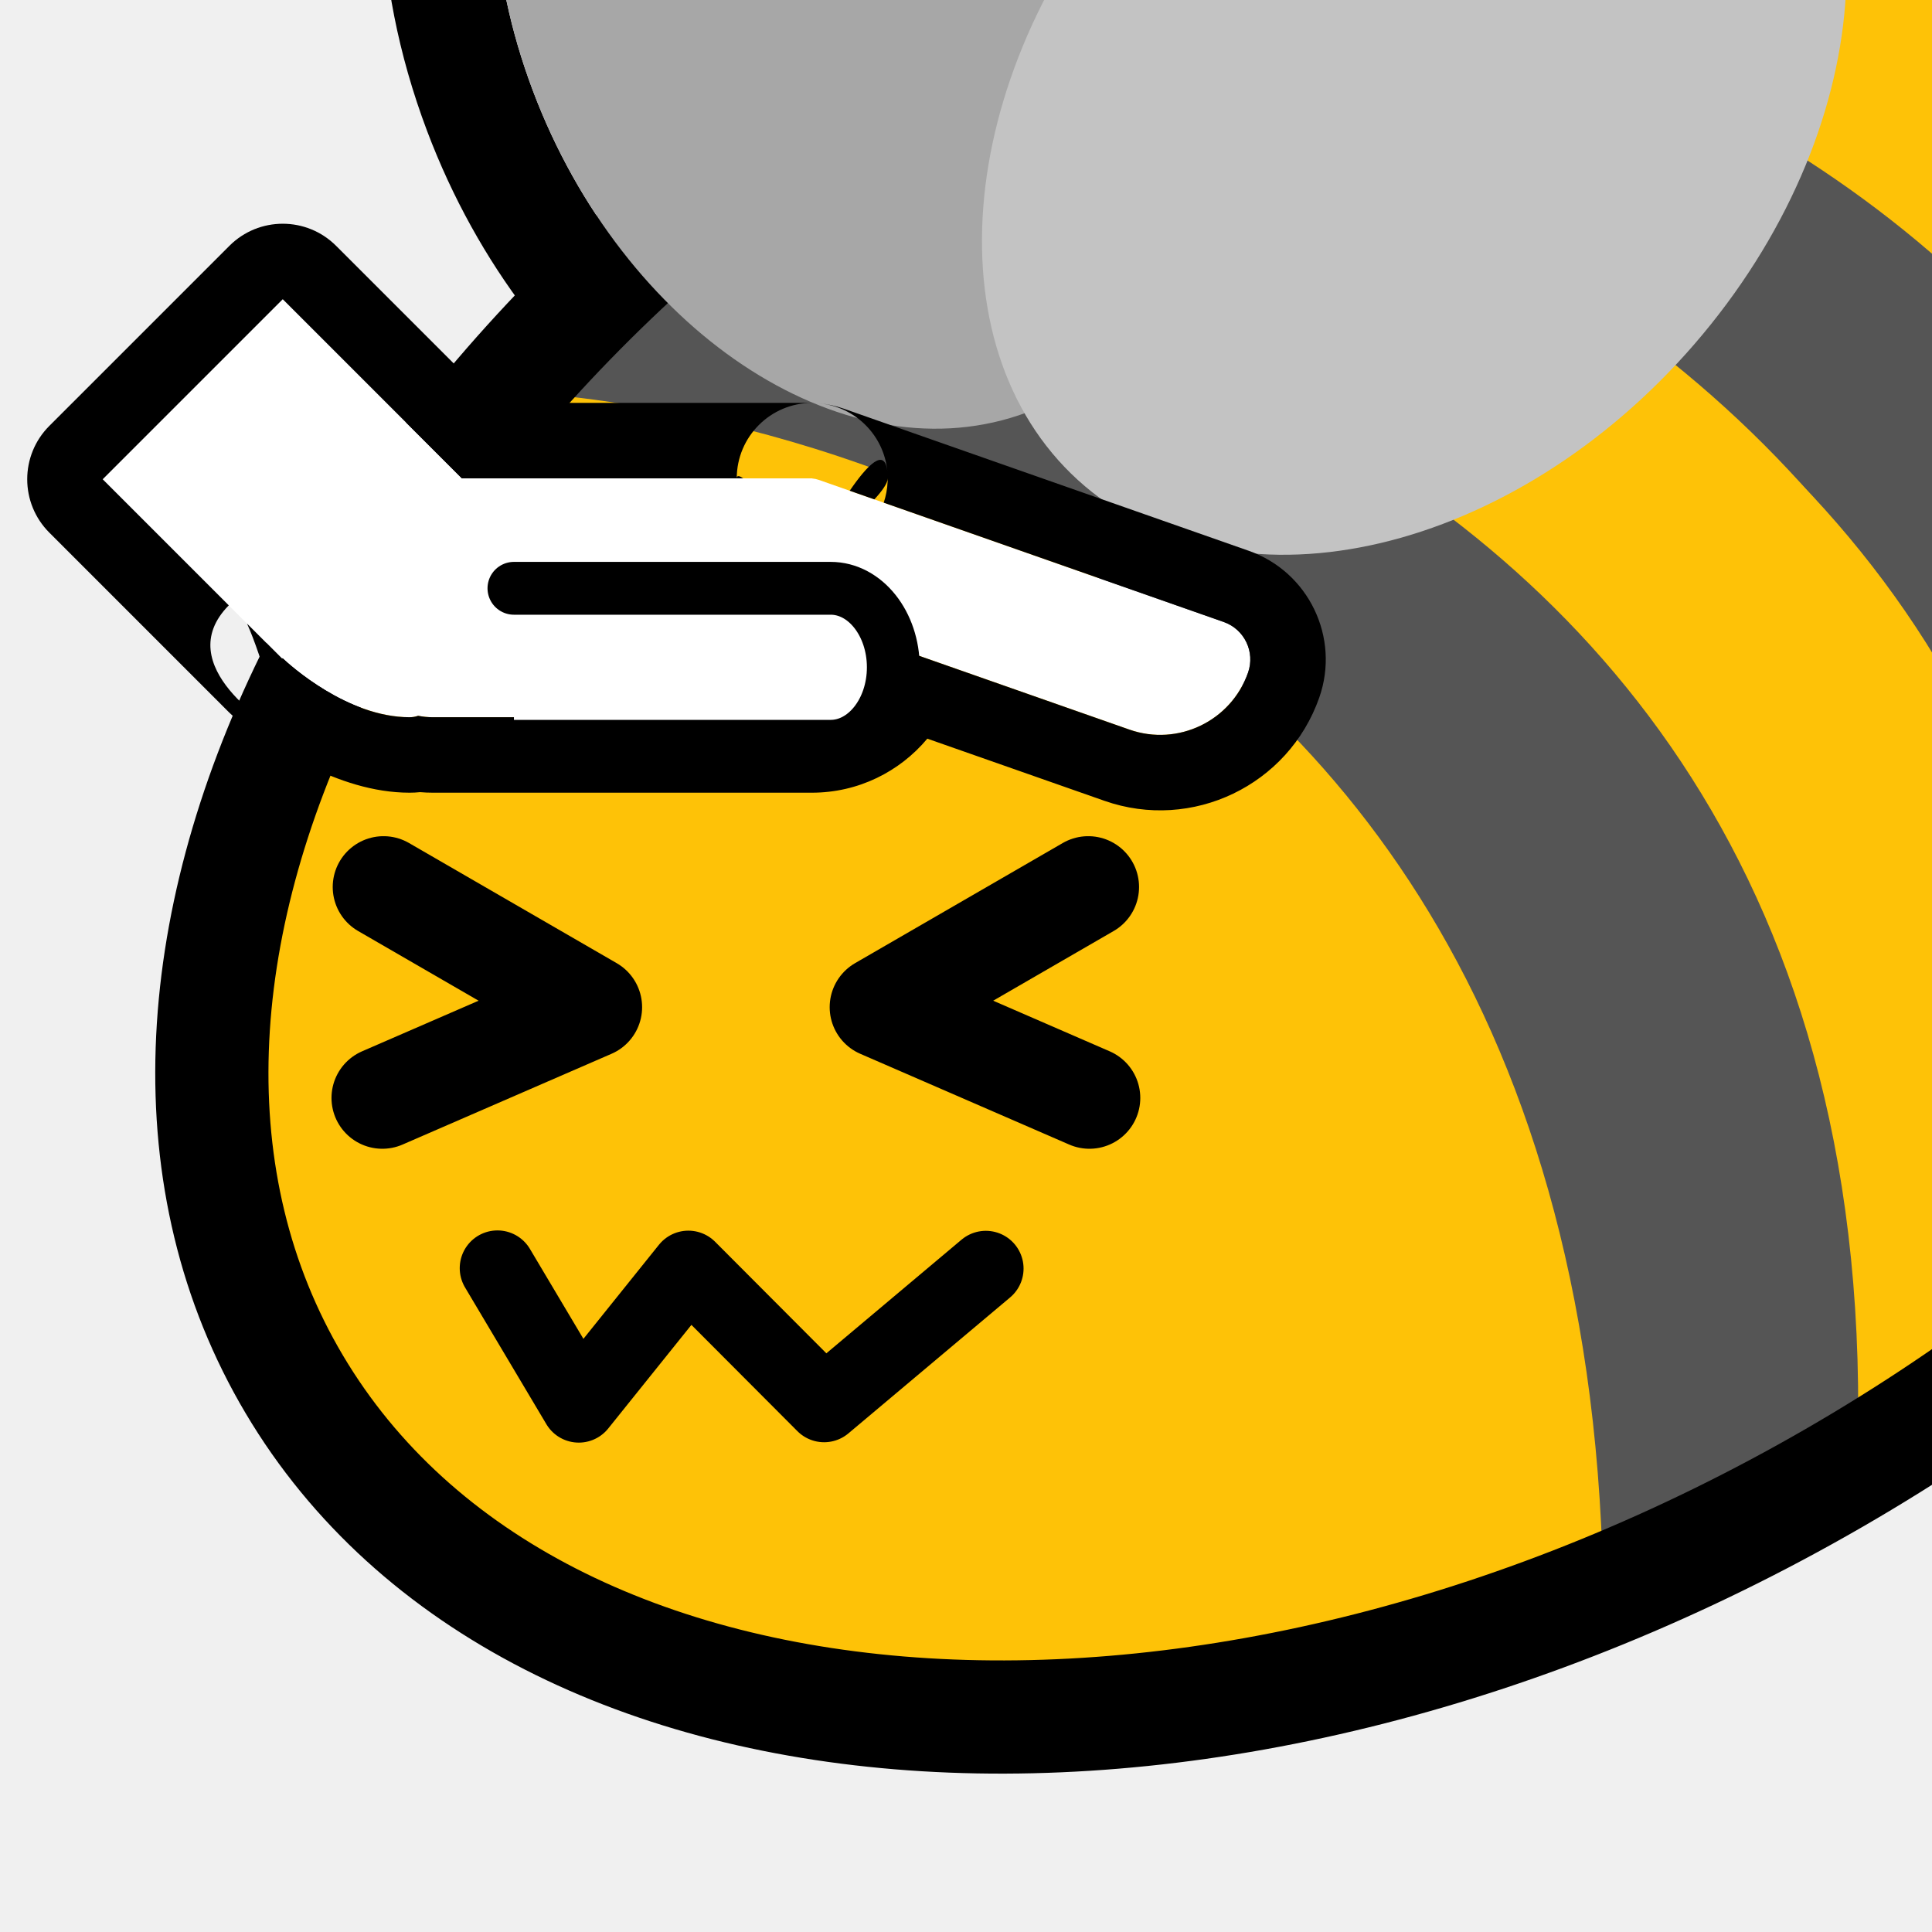
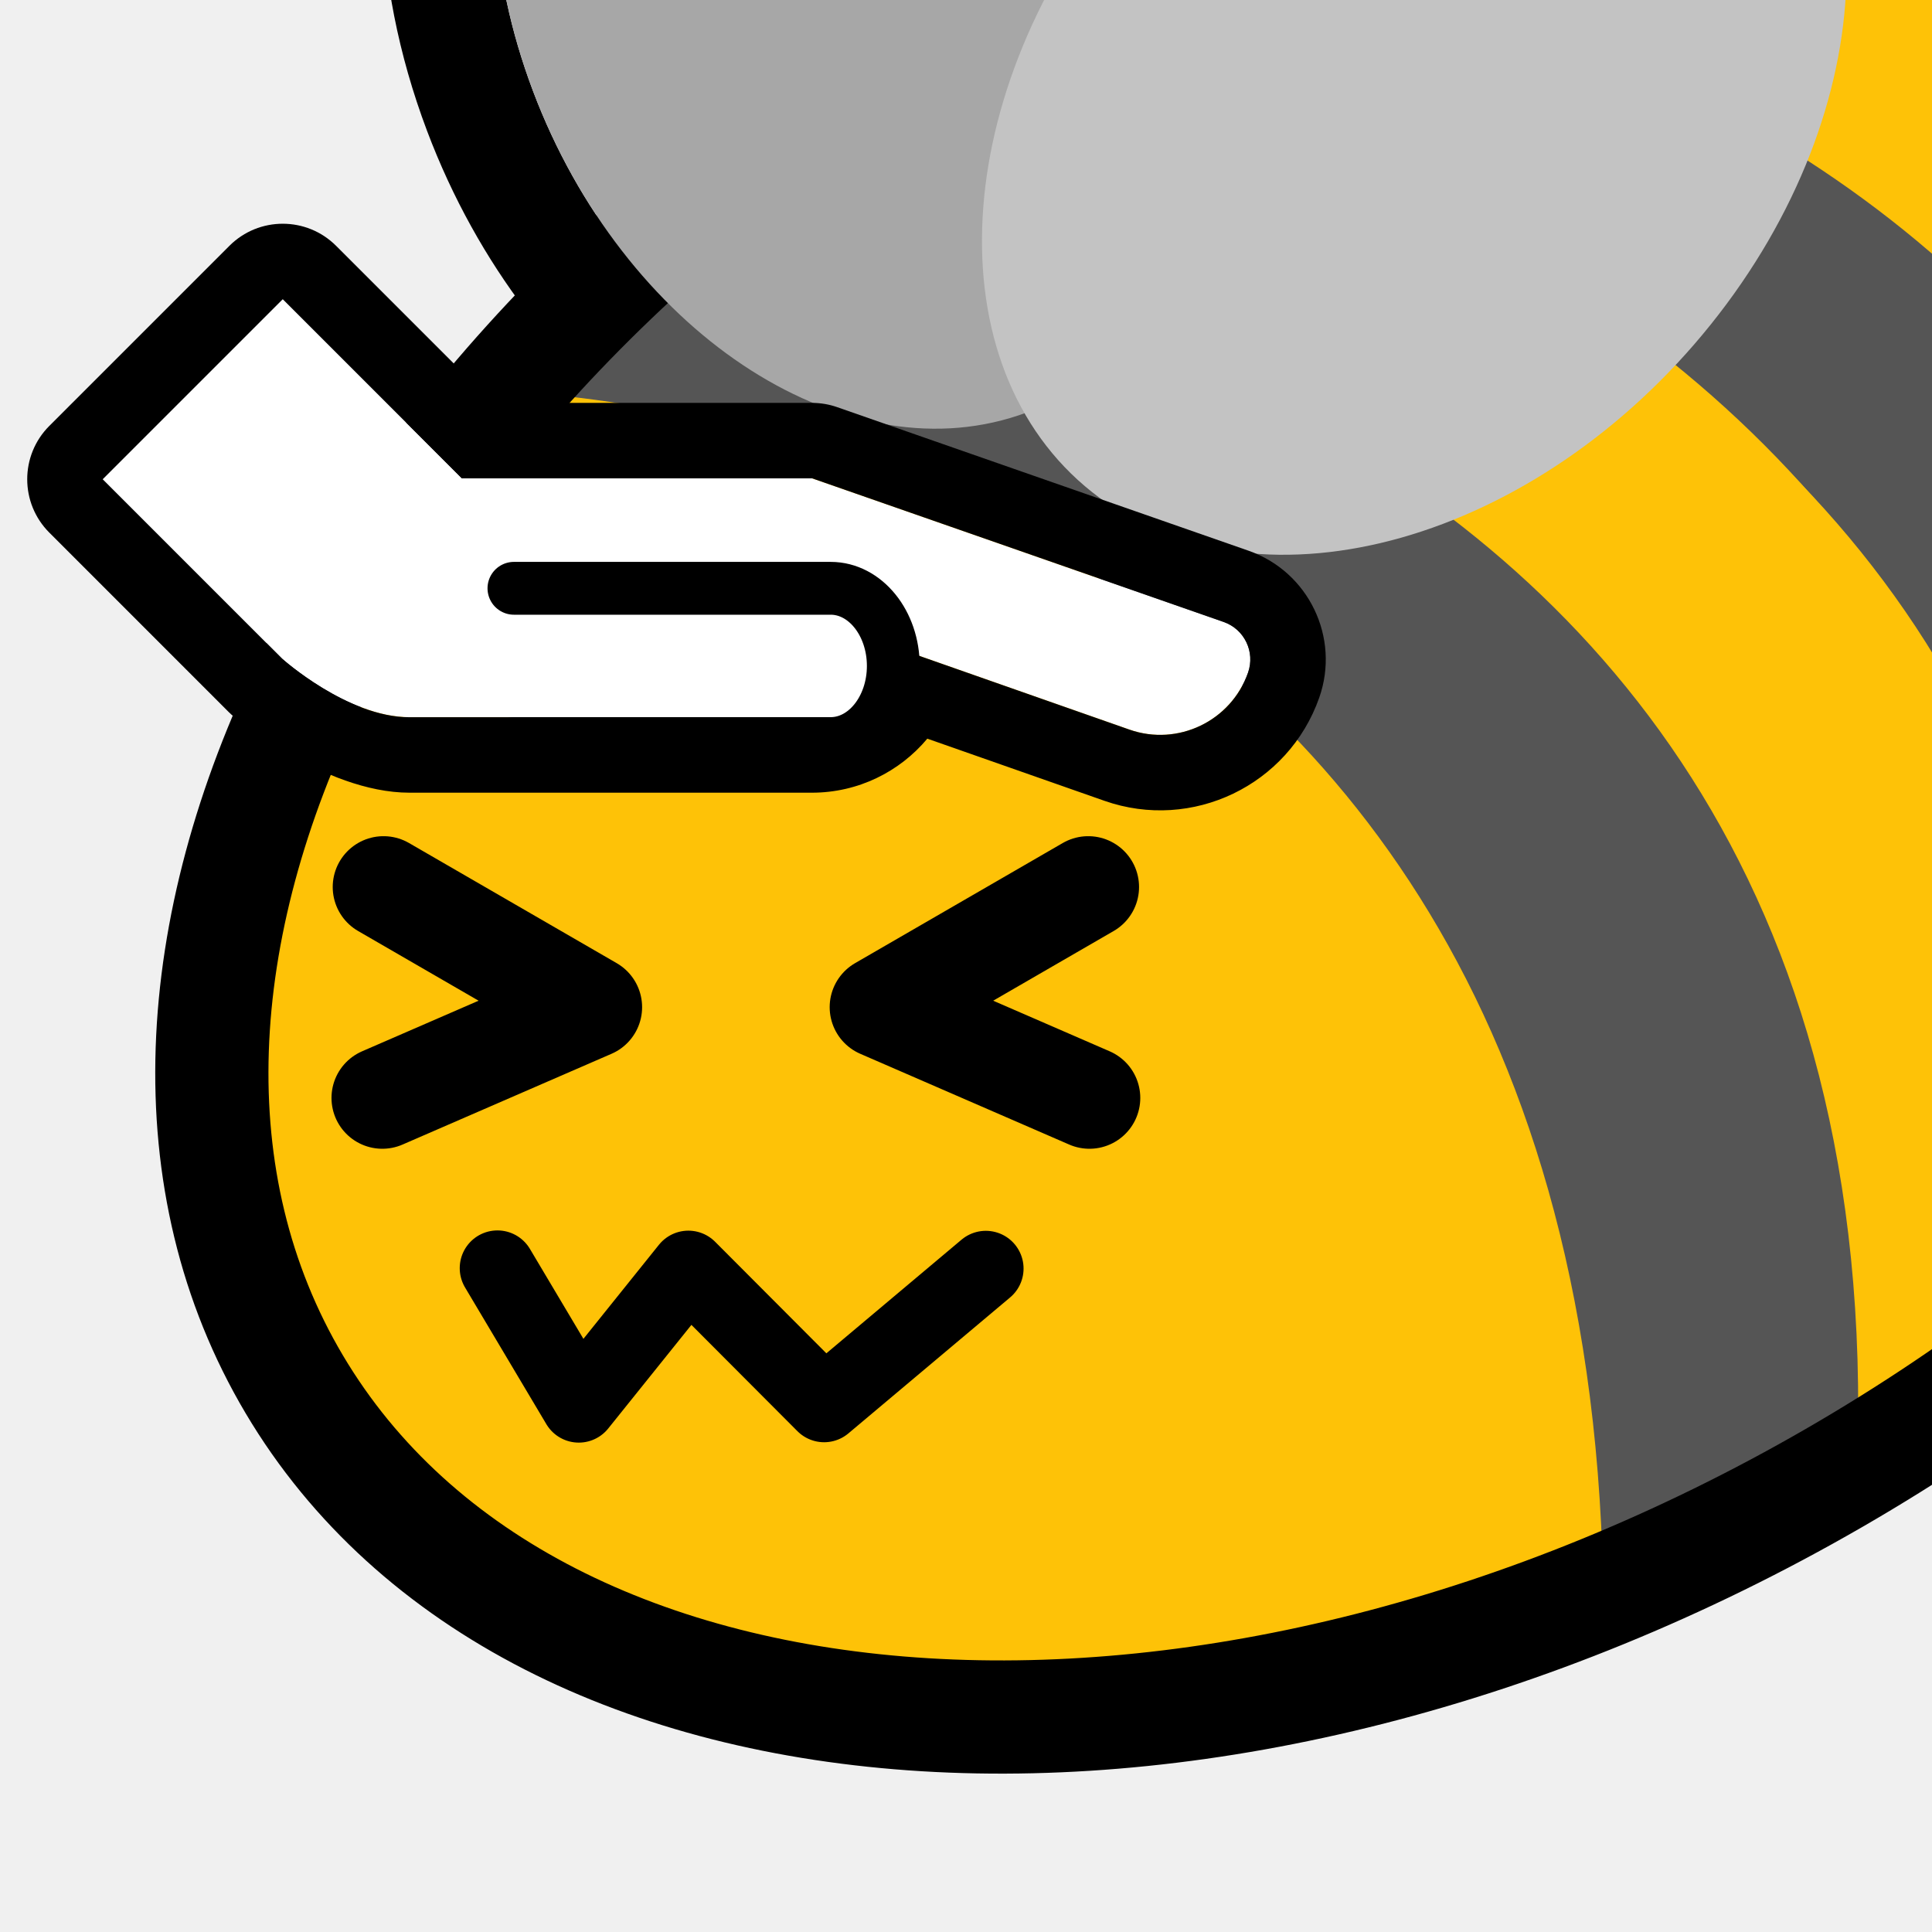
<svg xmlns="http://www.w3.org/2000/svg" width="100%" height="100%" viewBox="0 0 256 256" version="1.1" xml:space="preserve" style="fill-rule:evenodd;clip-rule:evenodd;stroke-linecap:round;stroke-linejoin:round;stroke-miterlimit:1.5;">
  <rect id="blobbee_pat" x="0" y="0" width="256" height="256" style="fill:none;" />
  <clipPath id="_clip1">
    <rect x="0" y="0" width="256" height="256" />
  </clipPath>
  <g clip-path="url(#_clip1)">
    <path id="Wings-outline" d="M129.457,71.439C101.62,74.152 70.004,52.917 56.583,17.332C41.238,-23.356 56.638,-63.617 86.987,-73.764C110.642,-81.673 139.399,-69.767 157.884,-44.535C184.732,-63.181 216.987,-65.526 237.979,-50.045C265.408,-29.818 267.488,16.097 238.398,52.369C209.763,88.073 163.808,97.957 136.809,78.046C134.11,76.056 131.659,73.845 129.457,71.439ZM135.756,54.763C138.246,59.112 141.562,62.914 145.712,65.974C167.403,81.971 203.691,71.669 226.696,42.984C249.701,14.299 250.768,-21.976 229.076,-37.973C209.154,-52.665 176.918,-45.173 153.969,-21.629C141.008,-50.189 114.034,-66.991 91.744,-59.538C68.16,-51.653 58.694,-19.58 70.618,12.039C82.543,43.658 111.372,62.927 134.957,55.041C135.225,54.952 135.491,54.859 135.756,54.763Z" />
    <path id="Body" d="M127.902,1.921C208.729,-44.745 300.137,-39.183 331.897,14.333C363.657,67.85 323.82,149.185 242.993,195.851C162.165,242.517 70.758,236.955 38.998,183.439C7.237,129.922 47.074,48.587 127.902,1.921Z" style="fill:rgb(254,194,7);" />
    <g id="Stripes">
      <path d="M188.793,-16.095C187.039,-14.699 315.054,-20.58 327.076,109.803C391.095,-61.796 189.429,-29.021 188.793,-16.095Z" style="fill:rgb(85,85,85);" />
      <path d="M327.076,111.159C319.401,-14.647 191.893,-17.614 192.59,-21.35L145.073,-3.751C145.073,-3.751 299.034,-6.142 304.518,142.104L323.15,113.42" style="fill:rgb(254,194,7);" />
      <path d="M275.897,172.628L304.252,142.104C298.868,-6.332 141.84,-8.914 141.842,-8.859L116.671,5.99C116.437,6.032 279.066,19.108 275.897,172.628Z" style="fill:rgb(85,85,85);" />
      <path d="M118.8,6.104L91.65,27.286C91.65,27.286 247.73,42.825 246.071,194.336L275.383,174.688C286.256,24.404 117.148,7.374 114.749,9.264" style="fill:rgb(254,194,7);" />
      <path d="M85.819,30.174L65.463,51.814C65.463,51.814 209.143,53.111 212.42,209.36L246.071,194.336C251.812,38.125 90.484,31.835 85.819,30.174Z" style="fill:rgb(85,85,85);" />
    </g>
    <path id="Body-outline" d="M127.902,1.921C208.729,-44.745 300.137,-39.183 331.897,14.333C363.657,67.85 323.82,149.185 242.993,195.851C162.165,242.517 70.758,236.955 38.998,183.439C7.237,129.922 47.074,48.587 127.902,1.921Z" style="fill:none;stroke:black;stroke-width:15px;" />
    <g id="Wings">
      <path id="Back-wing" d="M91.744,-59.538C115.328,-67.424 144.157,-48.156 156.082,-16.536C168.007,15.083 158.541,47.156 134.957,55.041C111.372,62.927 82.543,43.658 70.618,12.039C58.694,-19.58 68.16,-51.653 91.744,-59.538Z" style="fill:rgb(167,167,167);" />
      <path id="Front-wing" d="M229.076,-37.973C250.768,-21.976 249.701,14.299 226.696,42.984C203.691,71.669 167.403,81.971 145.712,65.974C124.02,49.977 125.087,13.702 148.092,-14.983C171.097,-43.668 207.385,-53.97 229.076,-37.973Z" style="fill:rgb(195,195,195);" />
    </g>
    <g id="Face">
      <path id="Mouth" d="M65.917,168.037L76.693,186.154L91.213,168.069L109.2,186.104L130.627,168.09" style="fill:none;stroke:black;stroke-width:10px;" />
      <g id="Eyes">
        <path id="Right-eye" d="M144.195,117.533L116.671,133.455L144.358,145.482" style="fill:none;stroke:black;stroke-width:13.47px;" />
        <path id="Left-eye" d="M50.822,117.533L78.347,133.455L50.66,145.482" style="fill:none;stroke:black;stroke-width:13.47px;" />
      </g>
    </g>
    <g id="Hand">
-       <path id="Main" d="M55.405,94.844C55.047,94.97 54.667,95.036 54.265,95.036C46.017,95.036 38.394,88.113 37.447,87.222L37.385,87.284L13.607,63.505L37.466,39.646L61.207,63.387L107.624,63.387L107.624,63.4C107.914,63.425 108.206,63.486 108.494,63.587L162.152,82.418C164.891,83.379 166.335,86.384 165.373,89.124C163.12,95.546 156.076,98.93 149.654,96.676L117.505,85.394C117.352,90.742 112.963,95.036 107.578,95.036L57.355,95.036C56.688,95.036 56.036,94.97 55.405,94.844Z" style="fill:white;" />
-       <path d="M112.591,65.025C114.909,61.645 117.236,59.219 117.58,62.459C117.137,57.714 113.353,53.854 108.477,53.437C109.588,53.532 110.705,53.765 111.805,54.152L165.463,72.982C173.41,75.771 177.598,84.488 174.809,92.435C170.728,104.065 157.972,110.193 146.343,106.112C146.343,106.112 122.874,97.876 122.874,97.876C119.217,102.251 113.721,105.036 107.578,105.036L57.355,105.036C56.787,105.036 56.224,105.012 55.667,104.965L55.659,104.965C55.202,105.012 54.737,105.036 54.265,105.036C44.644,105.036 35.509,98.562 31.986,95.701C31.387,95.316 30.825,94.866 30.314,94.355L6.536,70.576C2.631,66.671 2.631,60.34 6.536,56.434L30.395,32.575C34.3,28.67 40.632,28.67 44.537,32.575L65.349,53.387L107.624,53.387C102.101,53.387 97.624,57.864 97.624,63.387L61.207,63.387L37.466,39.646L13.607,63.505L30.314,80.213C22.42,88.216 36.109,96.447 37.357,97.171C37.077,96.069 34.795,87.177 32.735,82.634L37.385,87.284L37.447,87.222C38.394,88.113 46.017,95.036 54.265,95.036C54.667,95.036 55.047,94.97 55.405,94.844C56.036,94.97 56.688,95.036 57.355,95.036L107.578,95.036C112.963,95.036 117.352,90.742 117.505,85.394L149.654,96.676C156.076,98.93 163.12,95.546 165.373,89.124C166.335,86.384 164.891,83.379 162.152,82.418L117.098,66.607C117.394,65.73 117.573,64.797 117.614,63.827C117.621,63.68 117.624,63.533 117.624,63.388C117.624,64.019 116.907,65.03 115.858,66.172L112.591,65.025ZM97.624,63.387C97.624,62.963 97.948,63.016 98.479,63.387L97.624,63.387ZM37.417,97.206C37.437,97.217 37.447,97.222 37.447,97.222L38.25,95.195L37.417,97.206Z" />
-       <path id="Thumb" d="M68.099,98.886L110.069,98.886C114.649,98.886 118.368,94.196 118.368,88.42C118.368,82.643 114.649,77.953 110.069,77.953L68.099,77.953" style="fill:white;stroke:black;stroke-width:7px;" />
+       <path id="Main" d="M107.578,95.036L54.265,95.036C46.017,95.036 37.385,87.284 37.385,87.284L13.607,63.505L37.466,39.646L61.207,63.387L107.624,63.387L162.152,82.418C164.891,83.379 166.335,86.384 165.373,89.124C163.12,95.546 156.076,98.93 149.654,96.676L117.505,85.394C117.352,90.742 112.963,95.036 107.578,95.036Z" style="fill:white;" />
+       <path d="M107.578,105.036L54.265,105.036C42.845,105.036 30.703,94.723 30.703,94.723C30.57,94.604 30.44,94.481 30.314,94.355L6.536,70.576C2.631,66.671 2.631,60.34 6.536,56.434L30.395,32.575C34.3,28.67 40.632,28.67 44.537,32.575L65.349,53.387L107.624,53.387C108.746,53.387 109.859,53.576 110.919,53.946L165.447,72.976L165.463,72.982C173.41,75.771 177.598,84.488 174.809,92.435C170.728,104.065 157.972,110.193 146.343,106.112C146.343,106.112 122.874,97.876 122.874,97.876C119.217,102.251 113.721,105.036 107.578,105.036ZM107.578,95.036C112.963,95.036 117.352,90.742 117.505,85.394L149.654,96.676C156.076,98.93 163.12,95.546 165.373,89.124C166.335,86.384 164.891,83.379 162.152,82.418L107.624,63.387L61.207,63.387L37.466,39.646L13.607,63.505L37.385,87.284C37.385,87.284 46.017,95.036 54.265,95.036L107.578,95.036Z" />
+       <path id="Thumb" d="M68.099,98.526L110.069,98.526C114.649,98.526 118.368,93.917 118.368,88.24C118.368,82.562 114.649,77.953 110.069,77.953L68.099,77.953" style="fill:white;stroke:black;stroke-width:7px;" />
    </g>
  </g>
</svg>
